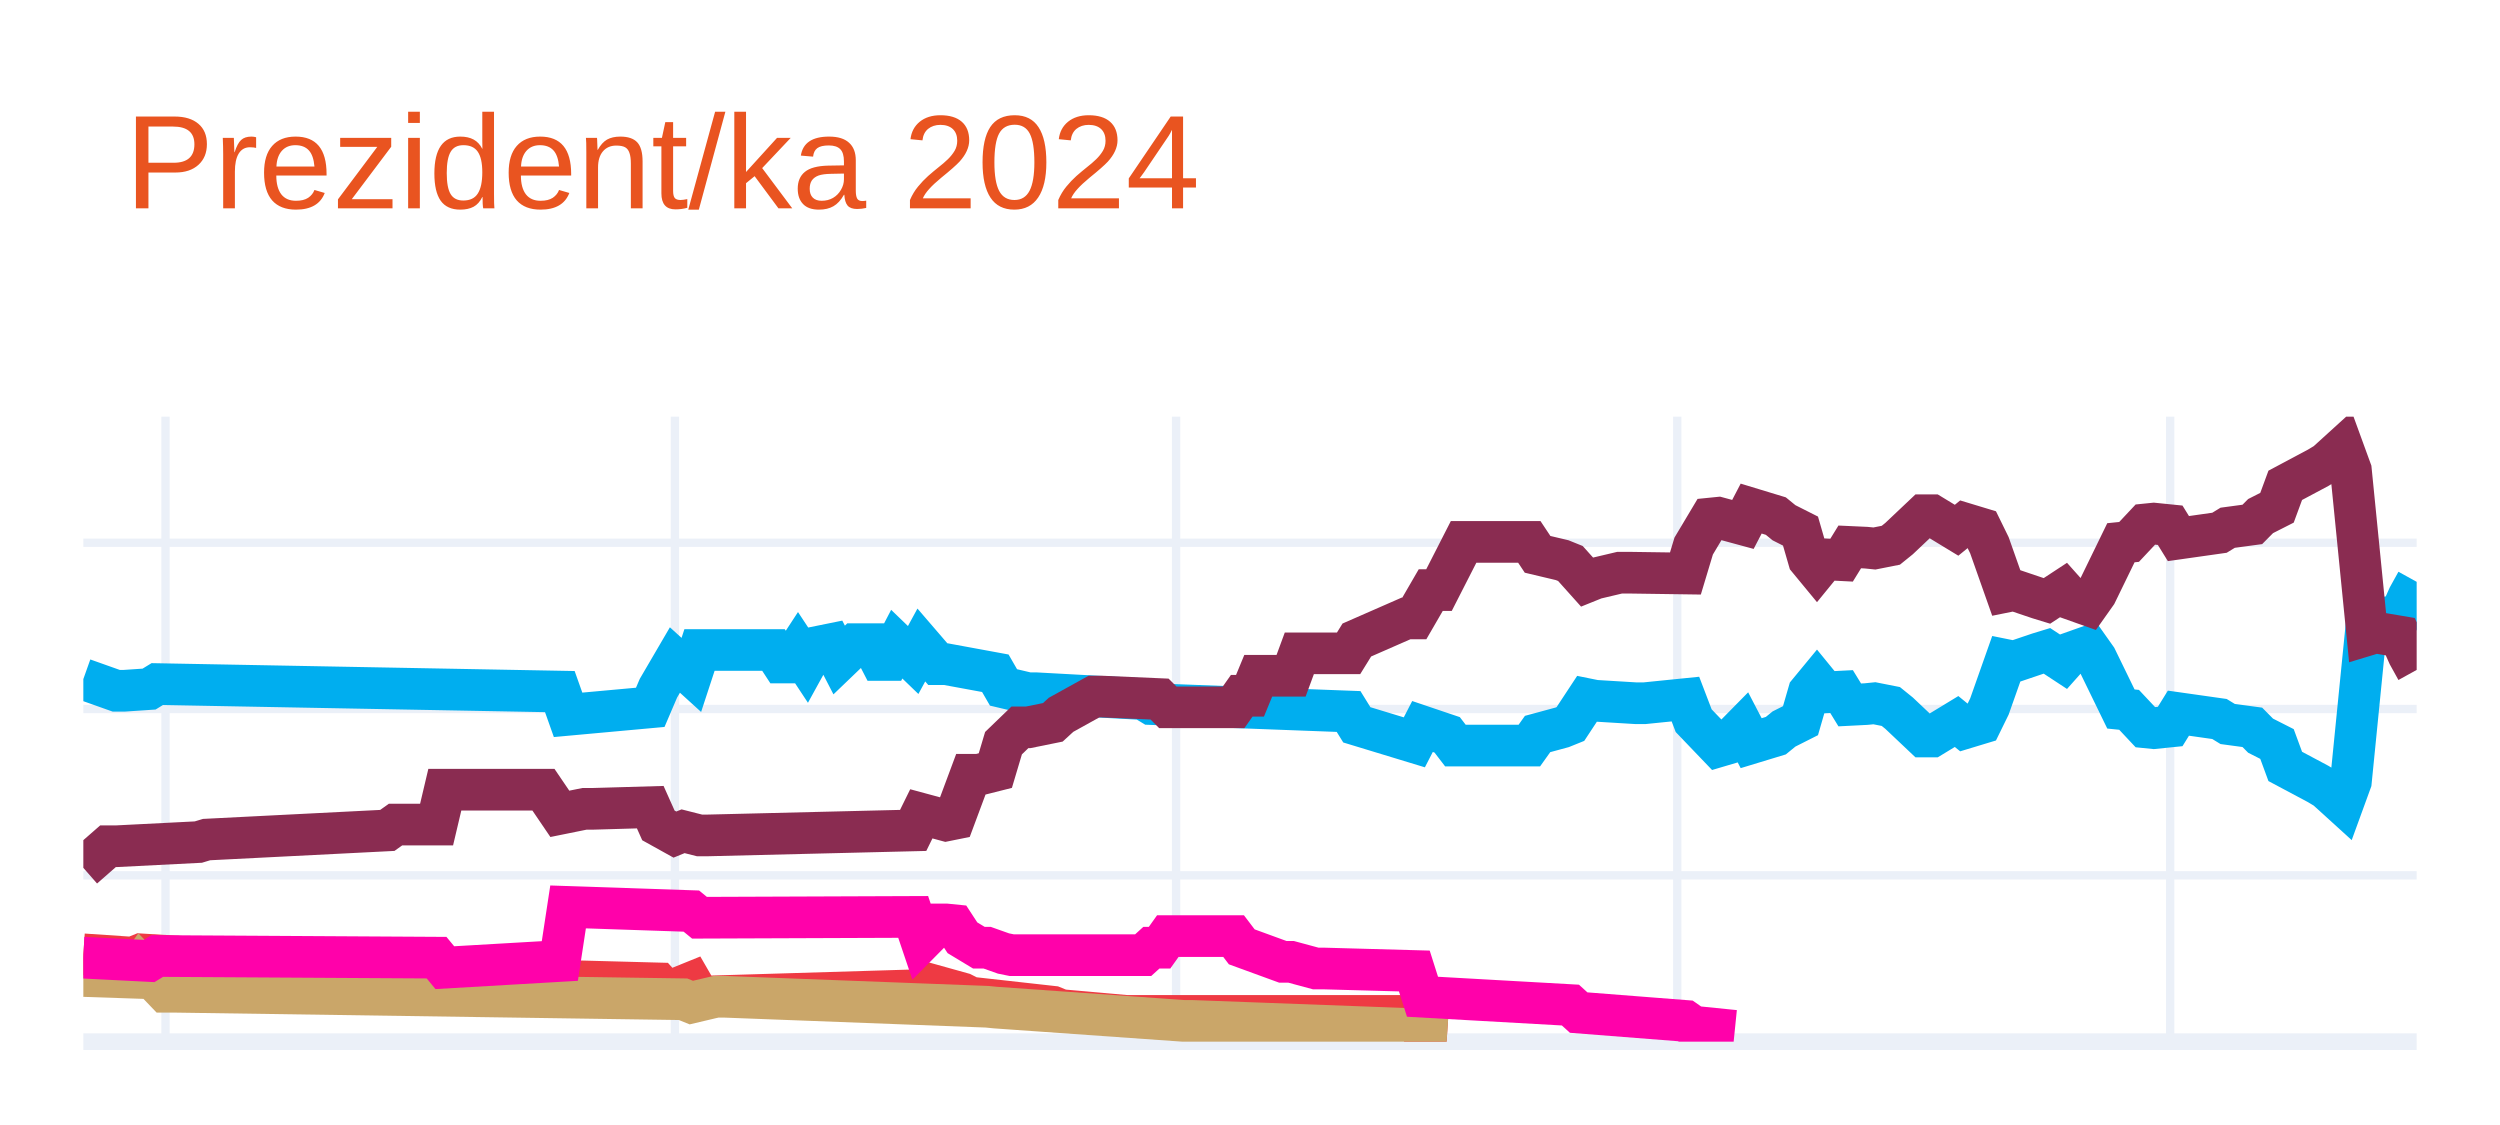
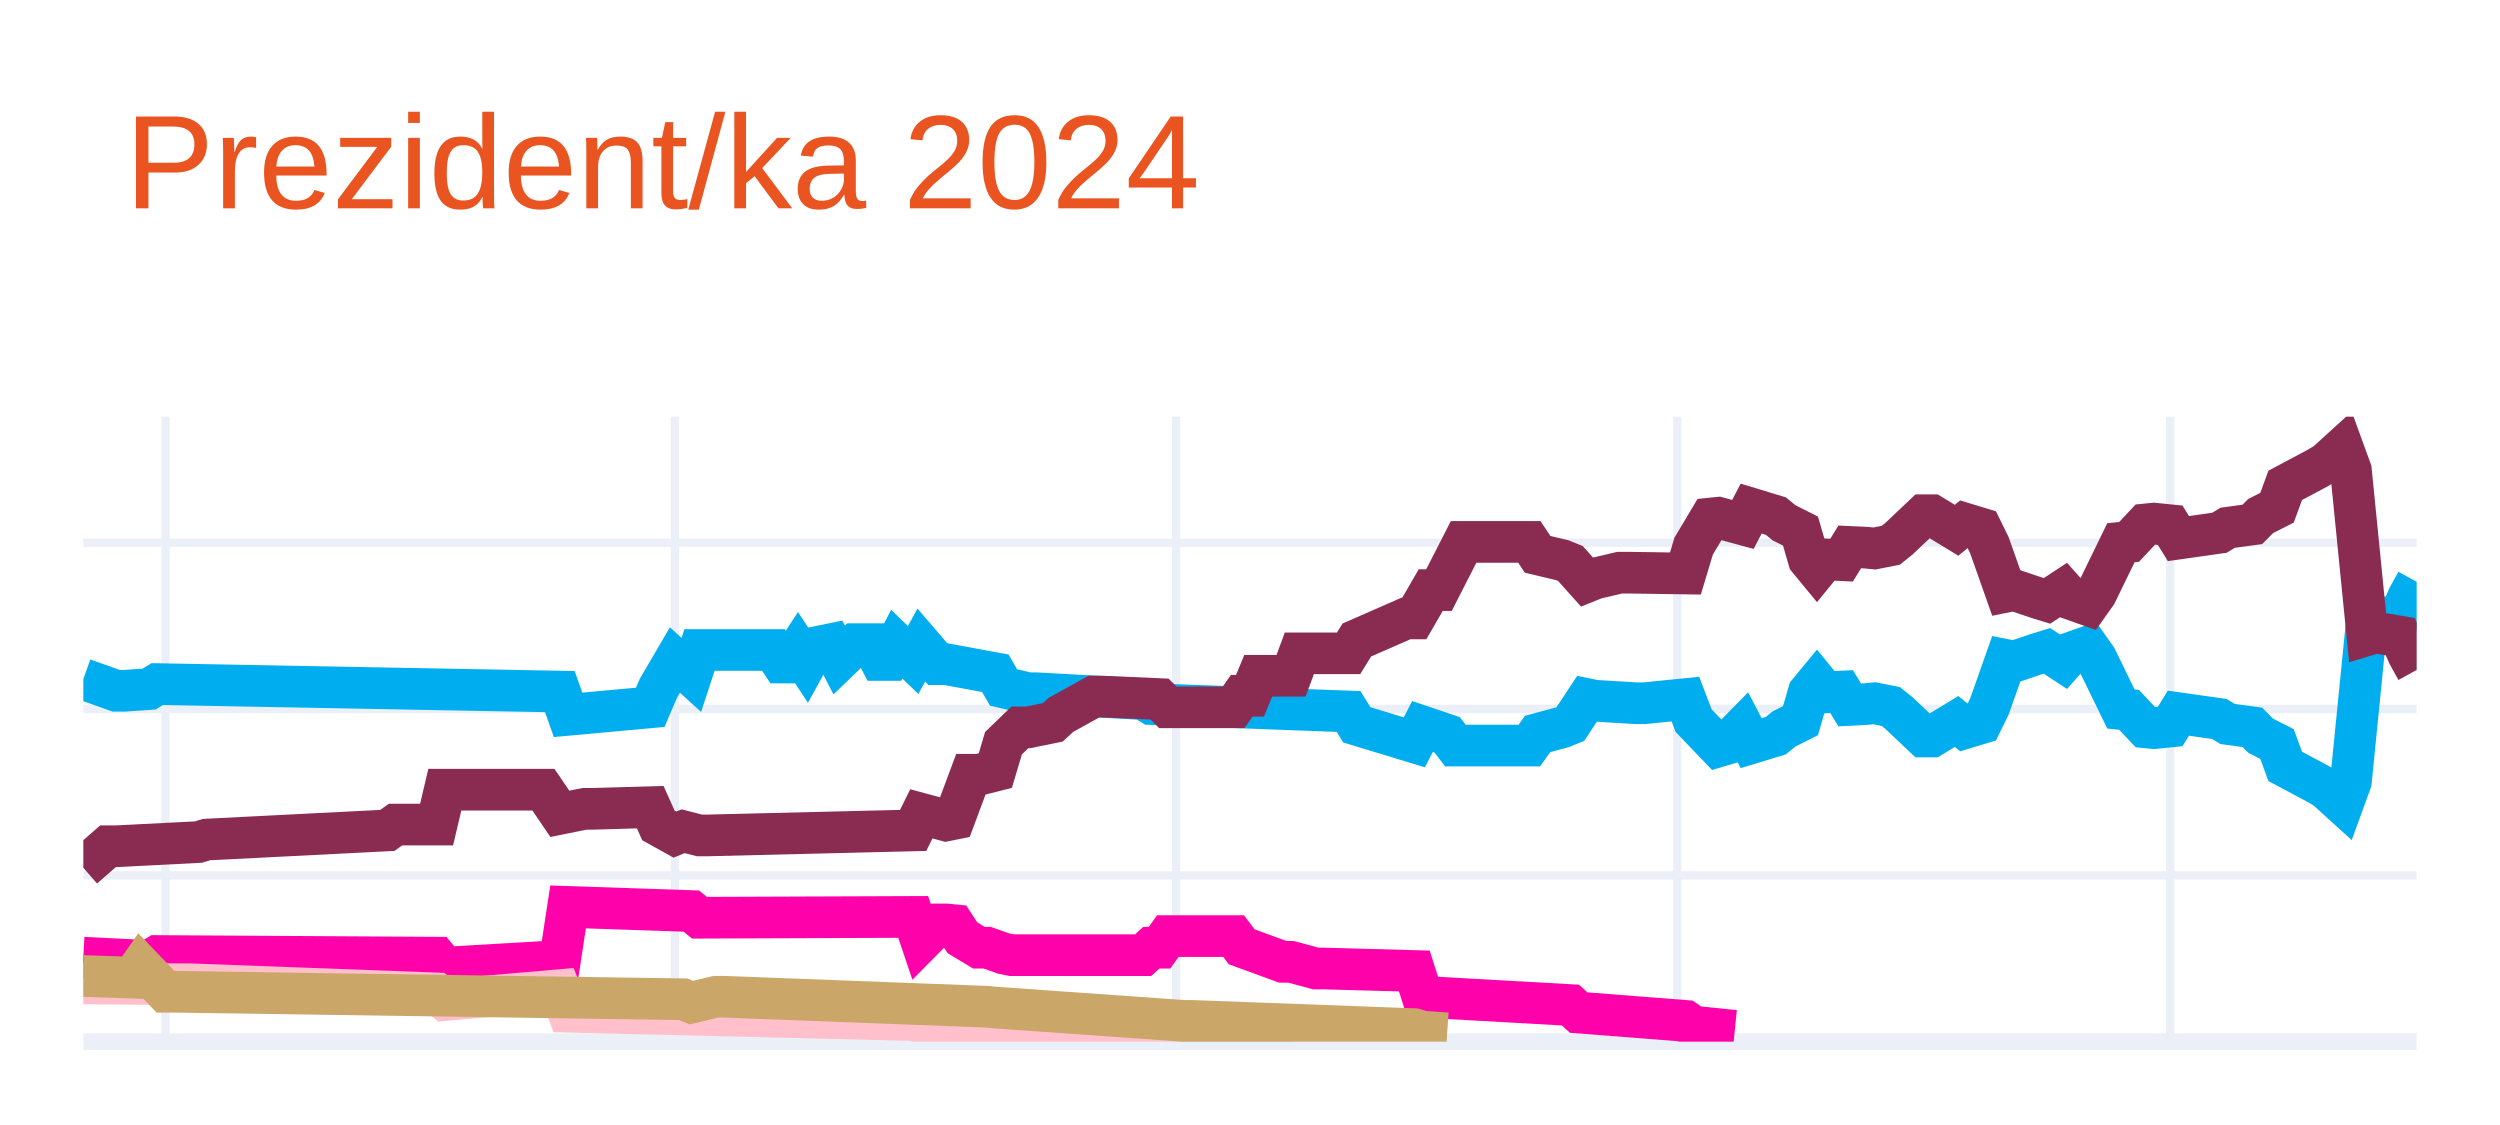
<svg xmlns="http://www.w3.org/2000/svg" class="main-svg" width="300" height="135" style="" viewBox="0 0 300 135">
  <rect x="0" y="0" width="300" height="135" style="fill: rgb(255, 255, 255); fill-opacity: 1;" />
-   <defs id="defs-c047a9">
+   <defs id="defs-dce204">
    <g class="clips">
-       <clipPath id="clipc047a9xyplot" class="plotclip">
+       <clipPath id="clipdce204xyplot" class="plotclip">
        <rect width="280" height="75" />
      </clipPath>
-       <clipPath class="axesclip" id="clipc047a9x">
+       <clipPath class="axesclip" id="clipdce204x">
        <rect x="10" y="0" width="280" height="135" />
      </clipPath>
-       <clipPath class="axesclip" id="clipc047a9y">
+       <clipPath class="axesclip" id="clipdce204y">
        <rect x="0" y="50" width="300" height="75" />
      </clipPath>
-       <clipPath class="axesclip" id="clipc047a9xy">
+       <clipPath class="axesclip" id="clipdce204xy">
        <rect x="10" y="50" width="280" height="75" />
      </clipPath>
    </g>
    <g class="gradients" />
    <g class="patterns" />
  </defs>
  <g class="bglayer" />
  <g class="layer-below">
    <g class="imagelayer" />
    <g class="shapelayer" />
  </g>
  <g class="cartesianlayer">
    <g class="subplot xy">
      <g class="layer-subplot">
        <g class="shapelayer" />
        <g class="imagelayer" />
      </g>
      <g class="minor-gridlayer">
        <g class="x" />
        <g class="y" />
      </g>
      <g class="gridlayer">
        <g class="x">
          <path class="xgrid crisp" transform="translate(19.86,0)" d="M0,50v75" style="stroke: rgb(235, 240, 248); stroke-opacity: 1; stroke-width: 1px;" />
          <path class="xgrid crisp" transform="translate(80.99,0)" d="M0,50v75" style="stroke: rgb(235, 240, 248); stroke-opacity: 1; stroke-width: 1px;" />
          <path class="xgrid crisp" transform="translate(141.13,0)" d="M0,50v75" style="stroke: rgb(235, 240, 248); stroke-opacity: 1; stroke-width: 1px;" />
          <path class="xgrid crisp" transform="translate(201.27,0)" d="M0,50v75" style="stroke: rgb(235, 240, 248); stroke-opacity: 1; stroke-width: 1px;" />
          <path class="xgrid crisp" transform="translate(260.42,0)" d="M0,50v75" style="stroke: rgb(235, 240, 248); stroke-opacity: 1; stroke-width: 1px;" />
        </g>
        <g class="y">
          <path class="ygrid crisp" transform="translate(0,105.04)" d="M10,0h280" style="stroke: rgb(235, 240, 248); stroke-opacity: 1; stroke-width: 1px;" />
          <path class="ygrid crisp" transform="translate(0,85.08)" d="M10,0h280" style="stroke: rgb(235, 240, 248); stroke-opacity: 1; stroke-width: 1px;" />
          <path class="ygrid crisp" transform="translate(0,65.13)" d="M10,0h280" style="stroke: rgb(235, 240, 248); stroke-opacity: 1; stroke-width: 1px;" />
        </g>
      </g>
      <g class="zerolinelayer">
        <path class="yzl zl crisp" transform="translate(0,125)" d="M10,0h280" style="stroke: rgb(235, 240, 248); stroke-opacity: 1; stroke-width: 2px;" />
      </g>
      <g class="layer-between">
        <g class="shapelayer" />
        <g class="imagelayer" />
      </g>
      <path class="xlines-below" />
      <path class="ylines-below" />
      <g class="overlines-below" />
      <g class="xaxislayer-below" />
      <g class="yaxislayer-below" />
      <g class="overaxes-below" />
      <g class="overplot">
-         <g class="xy" transform="translate(10,50)" clip-path="url(#clipc047a9xyplot)">
+         <g class="xy" transform="translate(10,50)" clip-path="url(#clipdce204xyplot)">
          <g class="scatterlayer mlayer">
-             <g class="trace scatter trace9b29ab" style="stroke-miterlimit: 2; opacity: 1;">
+             <g class="trace scatter tracebfde1f" style="stroke-miterlimit: 2; opacity: 1;">
              <g class="fills" />
              <g class="errorbars" />
              <g class="lines">
                <path class="js-line" d="M0,31.49L3.94,32.89L4.93,32.89L7.89,32.69L8.87,32.09L57.18,32.99L58.17,35.78L68.03,34.88L69.01,32.59L70.99,29.2L71.97,30.09L72.96,30.99L73.94,28L82.82,28L83.8,29.5L84.79,29.5L85.77,28L86.76,29.5L87.75,27.7L89.72,27.3L90.7,29.2L92.68,27.3L93.66,27.3L94.65,27.3L95.63,29.2L96.62,29.2L97.61,27.3L99.58,29.2L100.56,27.4L102.54,29.7L103.52,29.7L109.44,30.79L110.42,32.49L113.38,33.19L114.37,33.19L127.18,33.89L128.17,34.49L151.83,35.38L152.82,36.98L159.72,39.08L160.7,37.18L163.66,38.18L164.65,39.47L173.52,39.47L174.51,38.08L177.46,37.28L178.45,36.88L180.42,33.89L181.41,34.09L186.34,34.39L187.32,34.39L192.25,33.89L193.24,36.48L196.2,39.57L197.18,39.28L199.15,37.28L200.14,39.18L203.1,38.28L204.08,37.48L206.06,36.48L207.04,33.09L208.03,31.89L209.01,33.09L210.99,32.99L211.97,34.59L213.94,34.49L214.93,34.39L216.9,34.78L217.89,35.58L220.85,38.38L221.83,38.38L224.79,36.58L225.77,37.38L227.75,36.78L228.73,34.78L230.7,29.2L231.69,29.4L234.65,28.4L235.63,28.1L237.61,29.4L238.59,28.3L240.56,27.6L241.55,29L244.51,35.08L245.49,35.18L247.46,37.28L248.45,37.38L250.42,37.18L251.41,35.58L256.34,36.28L257.32,36.88L260.28,37.28L261.27,38.28L263.24,39.28L264.23,41.97L268.17,44.07L269.15,44.66L271.13,46.46L272.11,43.77L274.08,24.01L275.07,24.31L278.03,23.81L279.01,21.61L280,19.82" style="vector-effect: none; fill: none; stroke: rgb(0, 174, 239); stroke-opacity: 1; stroke-width: 5px; opacity: 1;" />
              </g>
              <g class="points" />
              <g class="text" />
            </g>
-             <g class="trace scatter trace402a39" style="stroke-miterlimit: 2; opacity: 1;">
+             <g class="trace scatter trace859639" style="stroke-miterlimit: 2; opacity: 1;">
              <g class="fills" />
              <g class="errorbars" />
              <g class="lines">
                <path class="js-line" d="M0,54.14L2.96,51.55L3.94,51.55L13.8,51.05L14.79,50.75L36.48,49.65L37.46,48.95L42.39,48.95L43.38,44.76L55.21,44.76L57.18,47.66L60.14,47.06L61.13,47.06L68.03,46.86L69.01,49.05L70.99,50.15L71.97,49.75L73.94,50.25L74.93,50.25L99.58,49.65L100.56,47.66L103.52,48.46L104.51,48.26L106.48,42.97L107.46,42.97L109.44,42.47L110.42,39.18L112.39,37.28L113.38,37.28L116.34,36.68L117.32,35.78L121.27,33.59L122.25,33.59L129.15,33.89L130.14,34.88L138.03,34.88L139.01,33.49L140,33.49L140.99,31.09L144.93,31.09L145.92,28.4L151.83,28.4L152.82,26.8L158.73,24.21L159.72,24.21L161.69,20.81L162.68,20.81L165.63,15.03L166.62,15.03L173.52,15.03L174.51,16.52L177.46,17.22L178.45,17.62L180.42,19.82L181.41,19.42L184.37,18.72L185.35,18.72L192.25,18.82L193.24,15.53L195.21,12.23L196.2,12.13L199.15,12.93L200.14,11.03L203.1,11.93L204.08,12.73L206.06,13.73L207.04,17.12L208.03,18.32L209.01,17.12L210.99,17.22L211.97,15.63L213.94,15.72L214.93,15.82L216.9,15.43L217.89,14.63L220.85,11.83L221.83,11.83L224.79,13.63L225.77,12.83L227.75,13.43L228.73,15.43L230.7,21.01L231.69,20.81L234.65,21.81L235.63,22.11L237.61,20.81L238.59,21.91L240.56,22.61L241.55,21.21L244.51,15.13L245.49,15.03L247.46,12.93L248.45,12.83L250.42,13.03L251.41,14.63L256.34,13.93L257.32,13.33L260.28,12.93L261.27,11.93L263.24,10.93L264.23,8.24L268.17,6.14L269.15,5.55L271.13,3.75L272.11,6.44L274.08,26.2L275.07,25.9L278.03,26.4L279.01,28.6L280,30.39" style="vector-effect: none; fill: none; stroke: rgb(138, 44, 81); stroke-opacity: 1; stroke-width: 5px; opacity: 1;" />
              </g>
              <g class="points" />
              <g class="text" />
            </g>
-             <g class="trace scatter trace55f6ea" style="stroke-miterlimit: 2; opacity: 1;">
+             <g class="trace scatter tracedf5ff3" style="stroke-miterlimit: 2; opacity: 1;">
              <g class="fills" />
              <g class="errorbars" />
              <g class="lines">
-                 <path class="js-line" d="M0,64.52L5.92,64.92L6.9,64.52L26.62,65.72L27.61,65.72L42.39,65.52L43.38,67.02L57.18,66.42L58.17,67.72L69.01,68.01L70,69.11L72.96,67.91L73.94,69.61L100.56,68.81L101.55,68.11L105.49,69.21L106.48,69.71L116.34,70.81L117.32,71.21L125.21,71.91L126.2,71.91L159.72,71.91L160.7,73.8L163.66,74" style="vector-effect: none; fill: none; stroke: rgb(238, 58, 67); stroke-opacity: 1; stroke-width: 5px; opacity: 1;" />
+                 <path class="js-line" d="M0,64.92L7.89,65.32L8.87,64.72L42.39,64.92L43.38,66.12L57.18,65.32L58.17,58.83L72.96,59.33L73.94,60.13L99.58,60.03L100.56,62.93L102.54,60.93L103.52,60.93L104.51,61.03L105.49,62.53L107.46,63.72L108.45,63.72L110.42,64.42L111.41,64.62L127.18,64.62L128.17,63.72L129.15,63.72L130.14,62.33L138.03,62.33L139.01,63.62L143.94,65.42L144.93,65.42L147.89,66.22L148.87,66.22L159.72,66.52L160.7,69.61L178.45,70.61L179.44,71.51L192.25,72.51L193.24,73.2L198.17,73.7" style="vector-effect: none; fill: none; stroke: rgb(255, 1, 170); stroke-opacity: 1; stroke-width: 5px; opacity: 1;" />
              </g>
              <g class="points" />
              <g class="text" />
            </g>
-             <g class="trace scatter tracebecb7a" style="stroke-miterlimit: 2; opacity: 1;">
+             <g class="trace scatter tracea4e6c8" style="stroke-miterlimit: 2; opacity: 1;">
+               <g class="fills" />
+               <g class="errorbars" />
+               <g class="lines">
+                 <path class="js-line" d="M0,68.01L11.83,68.11L12.82,68.11L42.39,69.21L43.38,70.01L57.18,68.81L58.17,71.41L99.58,72.41L100.56,72.7L107.46,72.61L108.45,72.61L130.14,73.7L132.11,73.7L144.93,73.7" style="vector-effect: none; fill: none; stroke: rgb(255, 192, 203); stroke-opacity: 1; stroke-width: 5px; opacity: 1;" />
+               </g>
+               <g class="points" />
+               <g class="text" />
+             </g>
+             <g class="trace scatter tracef2063d" style="stroke-miterlimit: 2; opacity: 1;">
              <g class="fills" />
              <g class="errorbars" />
              <g class="lines">
                <path class="js-line" d="M0,67.12L5.92,67.32L6.9,65.92L9.86,69.01L10.85,69.01L71.97,69.91L72.96,70.31L75.92,69.61L76.9,69.61L108.45,70.81L109.44,70.91L132.11,72.51L133.1,72.51L159.72,73.5L160.7,73.8L163.66,74" style="vector-effect: none; fill: none; stroke: rgb(202, 166, 105); stroke-opacity: 1; stroke-width: 5px; opacity: 1;" />
-               </g>
-               <g class="points" />
-               <g class="text" />
-             </g>
-             <g class="trace scatter tracec11b90" style="stroke-miterlimit: 2; opacity: 1;">
-               <g class="fills" />
-               <g class="errorbars" />
-               <g class="lines">
-                 <path class="js-line" d="M0,64.92L7.89,65.32L8.87,64.72L42.39,64.92L43.38,66.12L57.18,65.32L58.17,58.83L72.96,59.33L73.94,60.13L99.58,60.03L100.56,62.93L102.54,60.93L103.52,60.93L104.51,61.03L105.49,62.53L107.46,63.72L108.45,63.72L110.42,64.42L111.41,64.62L127.18,64.62L128.17,63.72L129.15,63.72L130.14,62.33L138.03,62.33L139.01,63.62L143.94,65.42L144.93,65.42L147.89,66.22L148.87,66.22L159.72,66.52L160.7,69.61L178.45,70.61L179.44,71.51L192.25,72.51L193.24,73.2L198.17,73.7" style="vector-effect: none; fill: none; stroke: rgb(255, 1, 170); stroke-opacity: 1; stroke-width: 5px; opacity: 1;" />
              </g>
              <g class="points" />
              <g class="text" />
            </g>
          </g>
        </g>
      </g>
      <path class="xlines-above crisp" d="M0,0" style="fill: none;" />
      <path class="ylines-above crisp" d="M0,0" style="fill: none;" />
      <g class="overlines-above" />
      <g class="xaxislayer-above" />
      <g class="yaxislayer-above" />
      <g class="overaxes-above" />
    </g>
  </g>
  <g class="polarlayer" />
  <g class="smithlayer" />
  <g class="ternarylayer" />
  <g class="geolayer" />
  <g class="funnelarealayer" />
  <g class="pielayer" />
  <g class="iciclelayer" />
  <g class="treemaplayer" />
  <g class="sunburstlayer" />
  <g class="glimages" />
-   <defs id="topdefs-c047a9">
+   <defs id="topdefs-dce204">
    <g class="clips" />
  </defs>
  <g class="layer-above">
    <g class="imagelayer" />
    <g class="shapelayer" />
  </g>
  <g class="infolayer">
    <g class="g-gtitle">
      <text class="gtitle" x="15" y="25" text-anchor="start" dy="0em" style="opacity: 1; font-family: Ubuntu, verdana, arial, sans-serif; font-size: 16px; fill: rgb(233, 84, 32); fill-opacity: 1; white-space: pre;">Prezident/ka 2024</text>
    </g>
    <g class="g-xtitle" />
    <g class="g-ytitle" />
  </g>
</svg>
